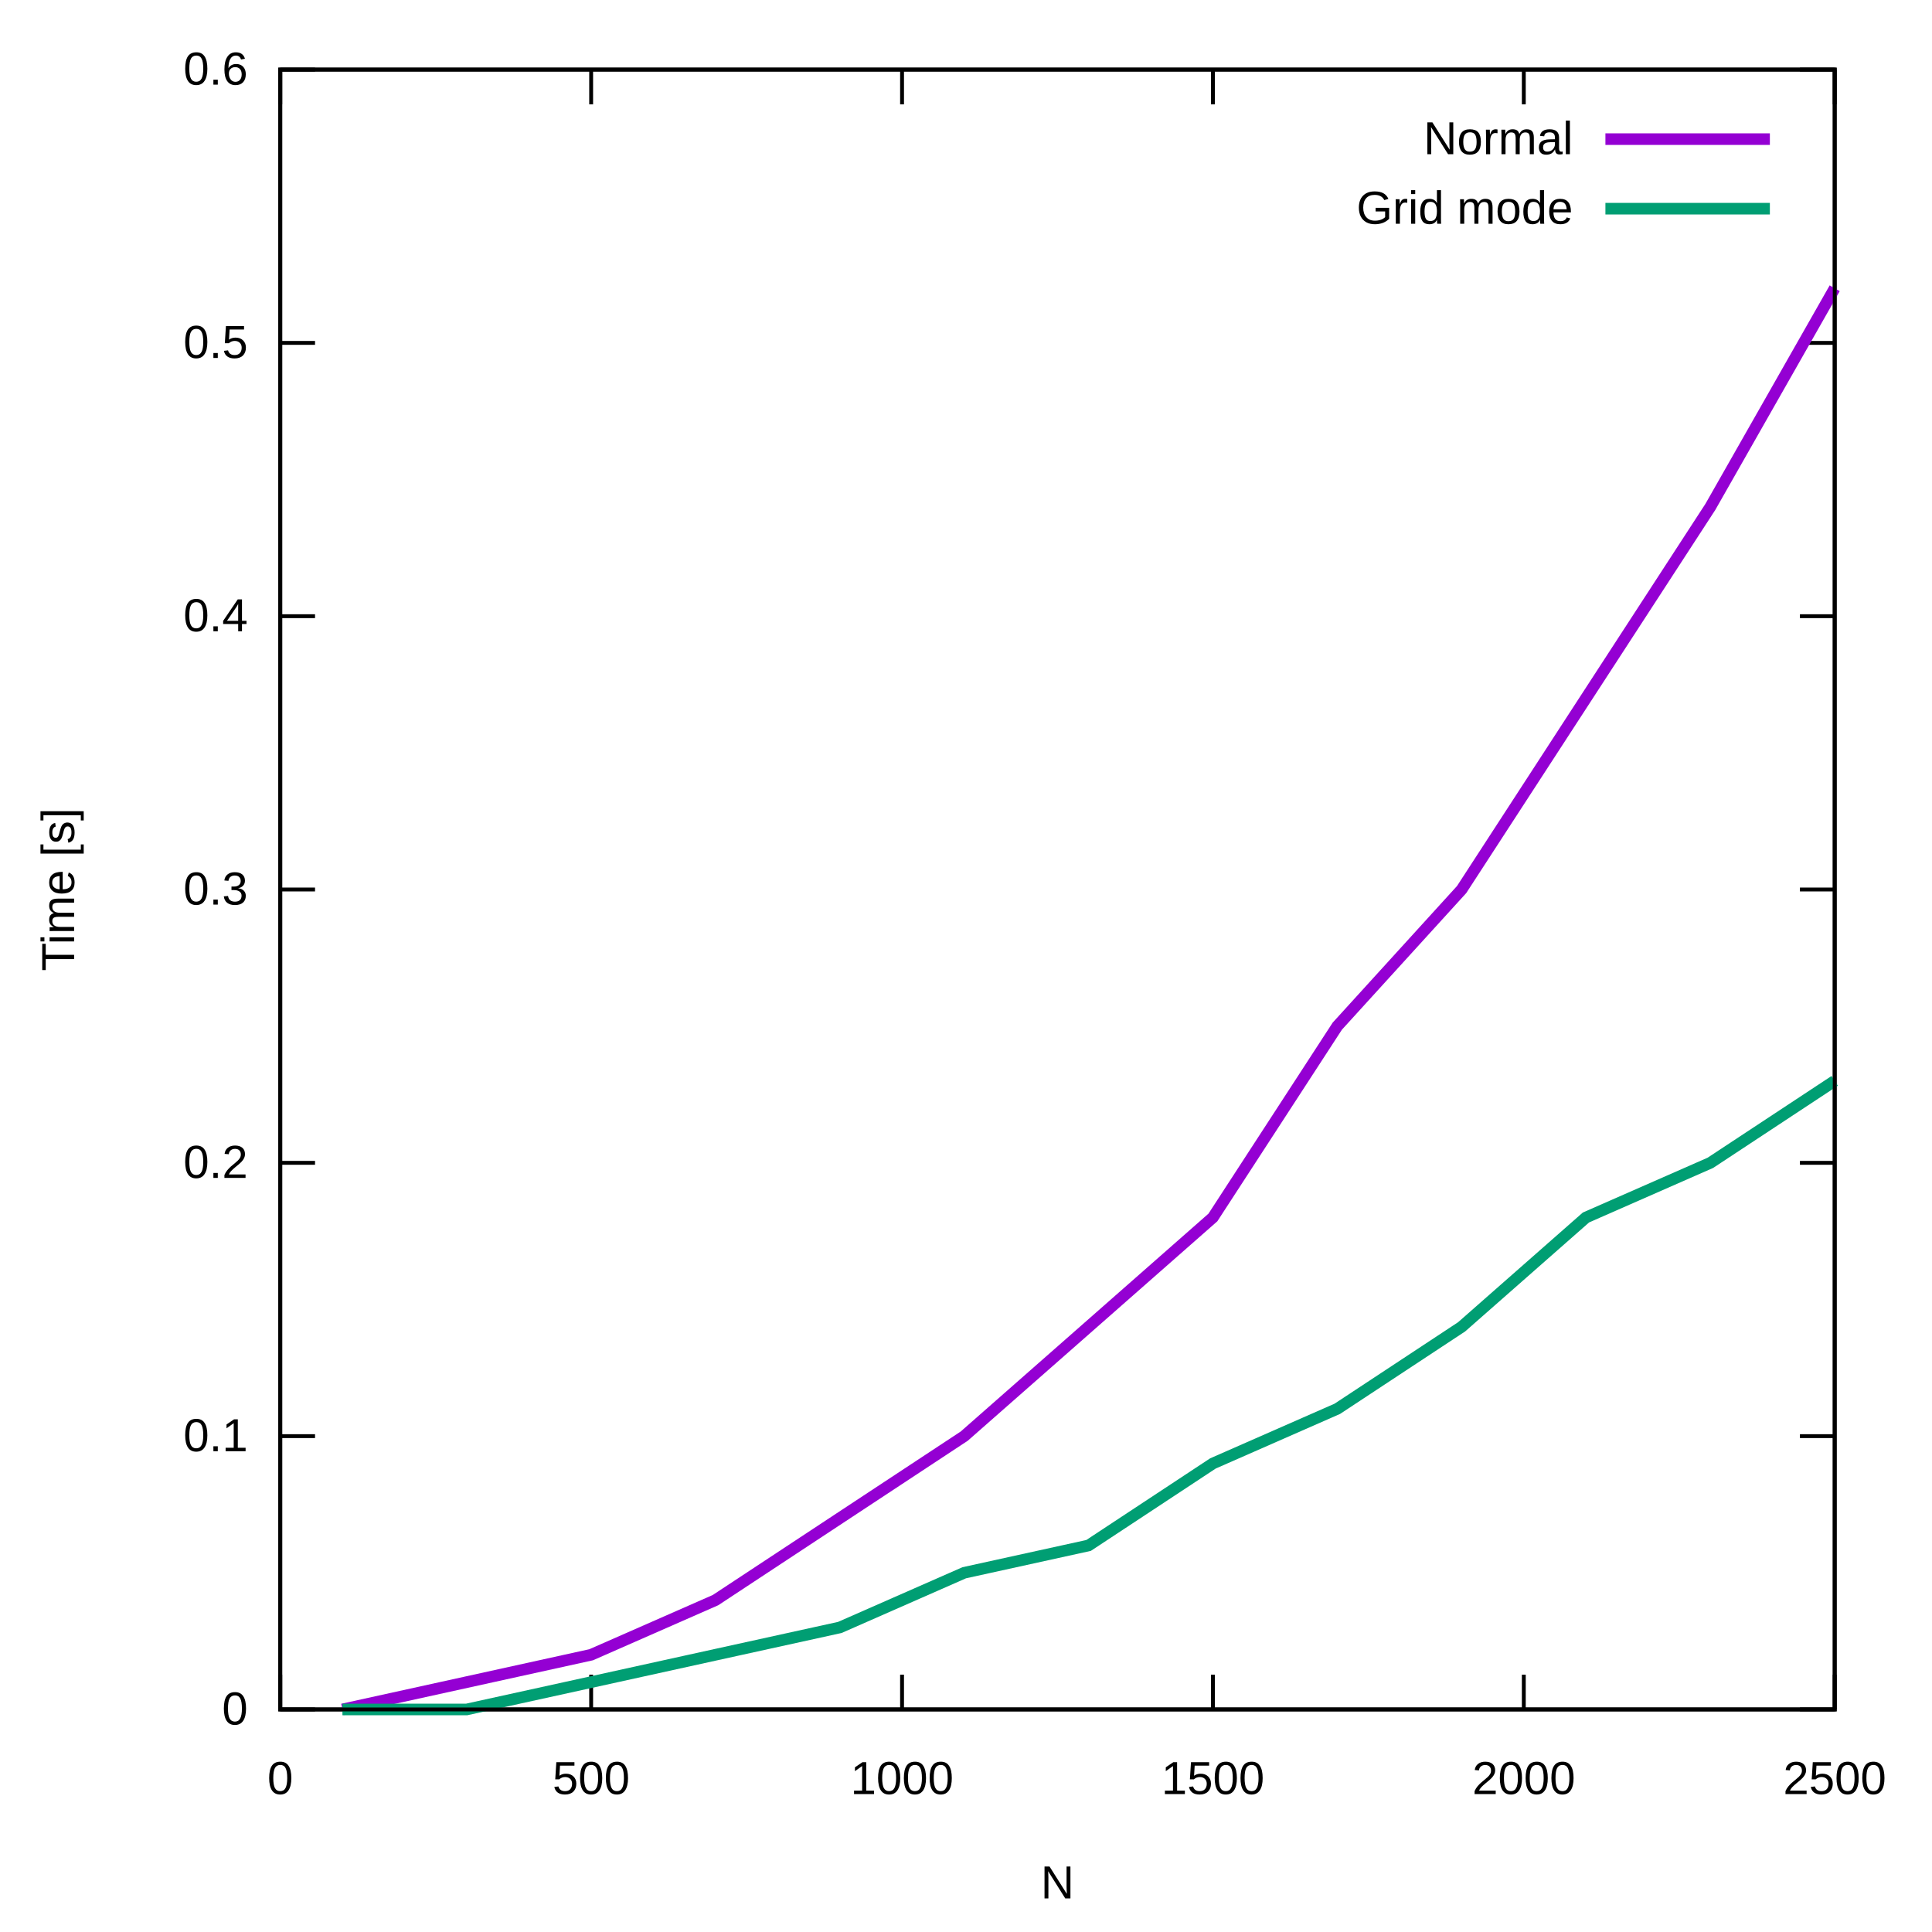
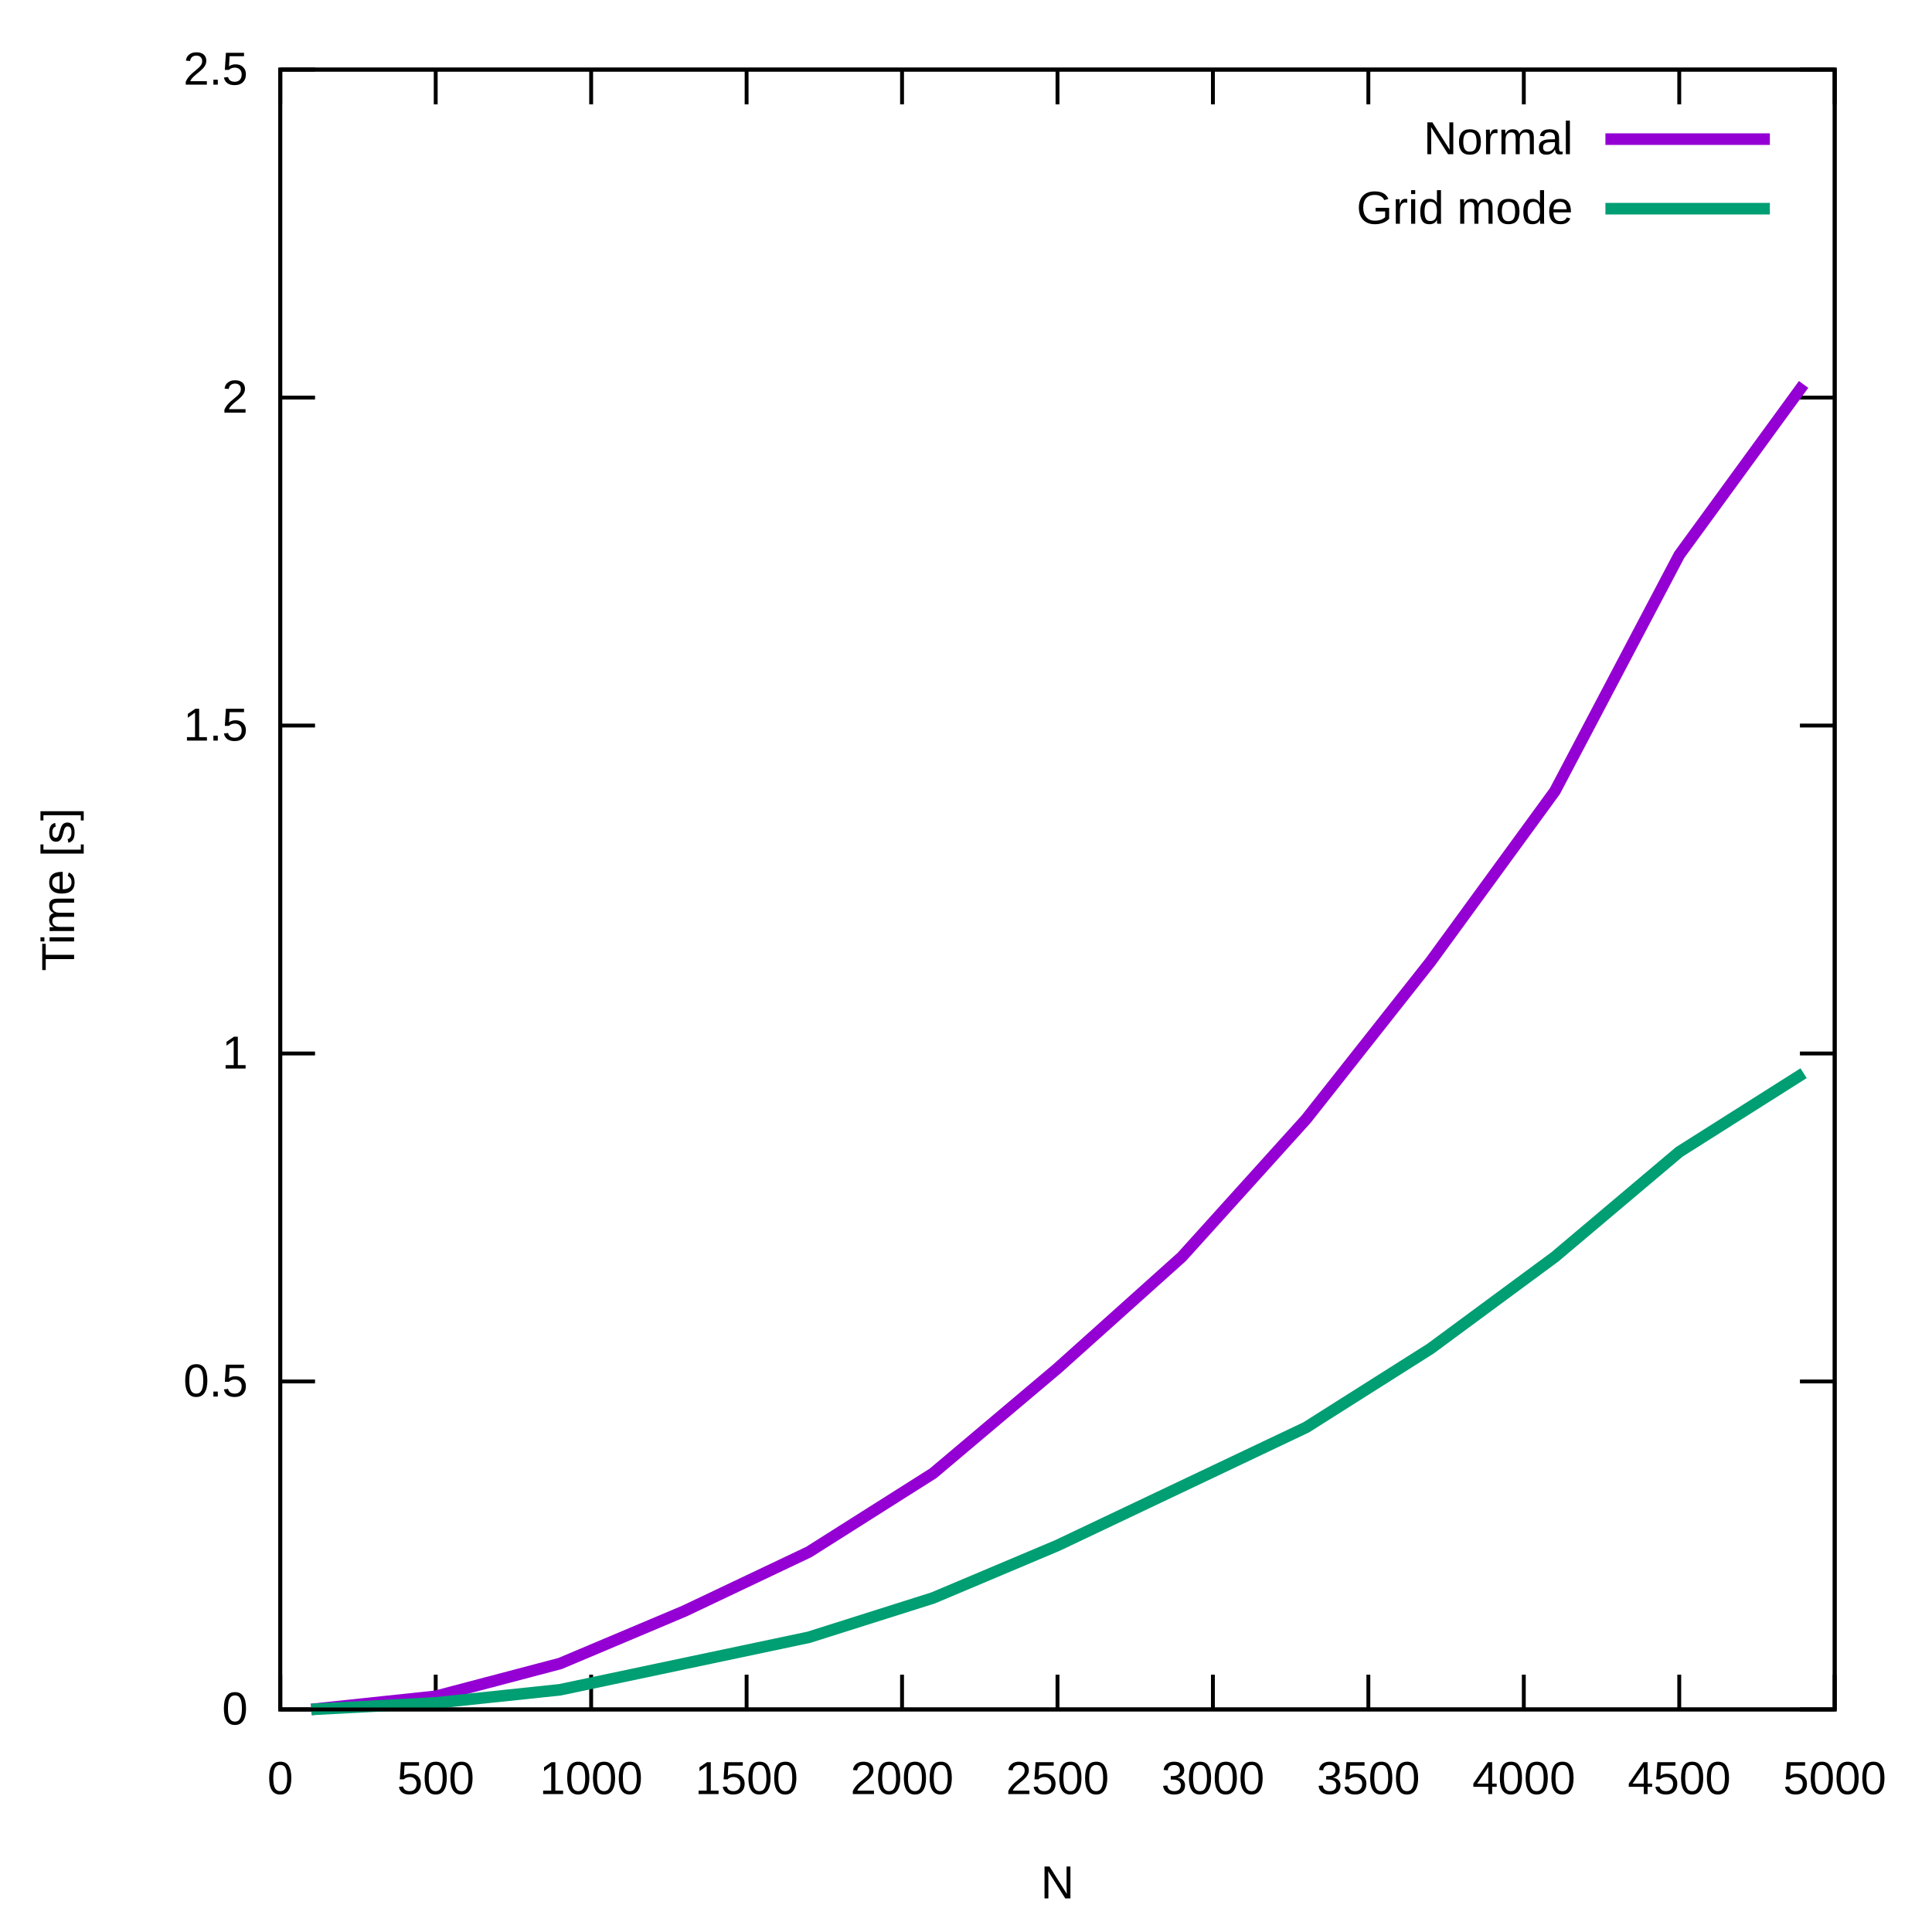
<svg xmlns="http://www.w3.org/2000/svg" xmlns:xlink="http://www.w3.org/1999/xlink" width="500" height="500" viewBox="0 0 500 500">
  <g id="gnuplot_canvas">
    <rect x="0" y="0" width="500" height="500" fill="none" />
    <defs>
      <circle id="gpDot" r="0.5" stroke-width="0.5" stroke="currentColor" />
      <path id="gpPt0" stroke-width="0.222" stroke="currentColor" d="M-1,0 h2 M0,-1 v2" />
      <path id="gpPt1" stroke-width="0.222" stroke="currentColor" d="M-1,-1 L1,1 M1,-1 L-1,1" />
      <path id="gpPt2" stroke-width="0.222" stroke="currentColor" d="M-1,0 L1,0 M0,-1 L0,1 M-1,-1 L1,1 M-1,1 L1,-1" />
      <rect id="gpPt3" stroke-width="0.222" stroke="currentColor" x="-1" y="-1" width="2" height="2" />
      <rect id="gpPt4" stroke-width="0.222" stroke="currentColor" fill="currentColor" x="-1" y="-1" width="2" height="2" />
      <circle id="gpPt5" stroke-width="0.222" stroke="currentColor" cx="0" cy="0" r="1" />
      <use xlink:href="#gpPt5" id="gpPt6" fill="currentColor" stroke="none" />
      <path id="gpPt7" stroke-width="0.222" stroke="currentColor" d="M0,-1.33 L-1.33,0.67 L1.33,0.67 z" />
      <use xlink:href="#gpPt7" id="gpPt8" fill="currentColor" stroke="none" />
      <use xlink:href="#gpPt7" id="gpPt9" stroke="currentColor" transform="rotate(180)" />
      <use xlink:href="#gpPt9" id="gpPt10" fill="currentColor" stroke="none" />
      <use xlink:href="#gpPt3" id="gpPt11" stroke="currentColor" transform="rotate(45)" />
      <use xlink:href="#gpPt11" id="gpPt12" fill="currentColor" stroke="none" />
      <path id="gpPt13" stroke-width="0.222" stroke="currentColor" d="M0,1.330 L1.265,0.411 L0.782,-1.067 L-0.782,-1.076 L-1.265,0.411 z" />
      <use xlink:href="#gpPt13" id="gpPt14" fill="currentColor" stroke="none" />
      <filter id="textbox" filterUnits="objectBoundingBox" x="0" y="0" height="1" width="1">
        <feFlood flood-color="white" flood-opacity="1" result="bgnd" />
        <feComposite in="SourceGraphic" in2="bgnd" operator="atop" />
      </filter>
      <filter id="greybox" filterUnits="objectBoundingBox" x="0" y="0" height="1" width="1">
        <feFlood flood-color="lightgrey" flood-opacity="1" result="grey" />
        <feComposite in="SourceGraphic" in2="grey" operator="atop" />
      </filter>
    </defs>
    <g fill="none" color="white" stroke="currentColor" stroke-width="1.00" stroke-linecap="butt" stroke-linejoin="miter">
</g>
    <g fill="none" color="black" stroke="currentColor" stroke-width="1.00" stroke-linecap="butt" stroke-linejoin="miter">
      <path stroke="black" d="M72.53,442.40 L81.53,442.40 M474.82,442.40 L465.82,442.40  " />
      <g transform="translate(64.14,446.30)" stroke="none" fill="black" font-family="Arial" font-size="12.00" text-anchor="end">
        <text>
          <tspan font-family="Arial"> 0</tspan>
        </text>
      </g>
    </g>
    <g fill="none" color="black" stroke="currentColor" stroke-width="1.00" stroke-linecap="butt" stroke-linejoin="miter">
-       <path stroke="black" d="M72.53,371.67 L81.53,371.67 M474.82,371.67 L465.82,371.67  " />
-       <g transform="translate(64.14,375.57)" stroke="none" fill="black" font-family="Arial" font-size="12.00" text-anchor="end">
-         <text>
-           <tspan font-family="Arial"> 0.1</tspan>
-         </text>
-       </g>
-     </g>
-     <g fill="none" color="black" stroke="currentColor" stroke-width="1.00" stroke-linecap="butt" stroke-linejoin="miter">
-       <path stroke="black" d="M72.53,300.94 L81.53,300.94 M474.82,300.94 L465.82,300.94  " />
-       <g transform="translate(64.14,304.84)" stroke="none" fill="black" font-family="Arial" font-size="12.00" text-anchor="end">
-         <text>
-           <tspan font-family="Arial"> 0.2</tspan>
-         </text>
-       </g>
-     </g>
-     <g fill="none" color="black" stroke="currentColor" stroke-width="1.00" stroke-linecap="butt" stroke-linejoin="miter">
-       <path stroke="black" d="M72.53,230.20 L81.53,230.20 M474.82,230.20 L465.82,230.20  " />
-       <g transform="translate(64.14,234.10)" stroke="none" fill="black" font-family="Arial" font-size="12.00" text-anchor="end">
-         <text>
-           <tspan font-family="Arial"> 0.3</tspan>
-         </text>
-       </g>
-     </g>
-     <g fill="none" color="black" stroke="currentColor" stroke-width="1.00" stroke-linecap="butt" stroke-linejoin="miter">
-       <path stroke="black" d="M72.53,159.47 L81.53,159.47 M474.82,159.47 L465.82,159.47  " />
-       <g transform="translate(64.14,163.37)" stroke="none" fill="black" font-family="Arial" font-size="12.00" text-anchor="end">
-         <text>
-           <tspan font-family="Arial"> 0.4</tspan>
-         </text>
-       </g>
-     </g>
-     <g fill="none" color="black" stroke="currentColor" stroke-width="1.00" stroke-linecap="butt" stroke-linejoin="miter">
-       <path stroke="black" d="M72.53,88.74 L81.53,88.74 M474.82,88.74 L465.82,88.74  " />
-       <g transform="translate(64.14,92.64)" stroke="none" fill="black" font-family="Arial" font-size="12.00" text-anchor="end">
+       <path stroke="black" d="M72.53,357.52 L81.53,357.52 M474.82,357.52 L465.82,357.52  " />
+       <g transform="translate(64.14,361.42)" stroke="none" fill="black" font-family="Arial" font-size="12.00" text-anchor="end">
        <text>
          <tspan font-family="Arial"> 0.5</tspan>
+         </text>
+       </g>
+     </g>
+     <g fill="none" color="black" stroke="currentColor" stroke-width="1.00" stroke-linecap="butt" stroke-linejoin="miter">
+       <path stroke="black" d="M72.53,272.64 L81.53,272.64 M474.82,272.64 L465.82,272.64  " />
+       <g transform="translate(64.14,276.54)" stroke="none" fill="black" font-family="Arial" font-size="12.00" text-anchor="end">
+         <text>
+           <tspan font-family="Arial"> 1</tspan>
+         </text>
+       </g>
+     </g>
+     <g fill="none" color="black" stroke="currentColor" stroke-width="1.00" stroke-linecap="butt" stroke-linejoin="miter">
+       <path stroke="black" d="M72.53,187.77 L81.53,187.77 M474.82,187.77 L465.82,187.77  " />
+       <g transform="translate(64.14,191.67)" stroke="none" fill="black" font-family="Arial" font-size="12.00" text-anchor="end">
+         <text>
+           <tspan font-family="Arial"> 1.5</tspan>
+         </text>
+       </g>
+     </g>
+     <g fill="none" color="black" stroke="currentColor" stroke-width="1.00" stroke-linecap="butt" stroke-linejoin="miter">
+       <path stroke="black" d="M72.53,102.89 L81.53,102.89 M474.82,102.89 L465.82,102.89  " />
+       <g transform="translate(64.14,106.79)" stroke="none" fill="black" font-family="Arial" font-size="12.00" text-anchor="end">
+         <text>
+           <tspan font-family="Arial"> 2</tspan>
        </text>
      </g>
    </g>
    <g fill="none" color="black" stroke="currentColor" stroke-width="1.00" stroke-linecap="butt" stroke-linejoin="miter">
      <path stroke="black" d="M72.53,18.01 L81.53,18.01 M474.82,18.01 L465.82,18.01  " />
      <g transform="translate(64.14,21.91)" stroke="none" fill="black" font-family="Arial" font-size="12.00" text-anchor="end">
        <text>
-           <tspan font-family="Arial"> 0.6</tspan>
+           <tspan font-family="Arial"> 2.5</tspan>
        </text>
      </g>
    </g>
    <g fill="none" color="black" stroke="currentColor" stroke-width="1.00" stroke-linecap="butt" stroke-linejoin="miter">
      <path stroke="black" d="M72.53,442.40 L72.53,433.40 M72.53,18.01 L72.53,27.01  " />
      <g transform="translate(72.53,464.30)" stroke="none" fill="black" font-family="Arial" font-size="12.00" text-anchor="middle">
        <text>
          <tspan font-family="Arial"> 0</tspan>
        </text>
      </g>
    </g>
    <g fill="none" color="black" stroke="currentColor" stroke-width="1.00" stroke-linecap="butt" stroke-linejoin="miter">
+       <path stroke="black" d="M112.76,442.40 L112.76,433.40 M112.76,18.01 L112.76,27.01  " />
+       <g transform="translate(112.76,464.30)" stroke="none" fill="black" font-family="Arial" font-size="12.00" text-anchor="middle">
+         <text>
+           <tspan font-family="Arial"> 500</tspan>
+         </text>
+       </g>
+     </g>
+     <g fill="none" color="black" stroke="currentColor" stroke-width="1.00" stroke-linecap="butt" stroke-linejoin="miter">
      <path stroke="black" d="M152.99,442.40 L152.99,433.40 M152.99,18.01 L152.99,27.01  " />
      <g transform="translate(152.99,464.30)" stroke="none" fill="black" font-family="Arial" font-size="12.00" text-anchor="middle">
        <text>
-           <tspan font-family="Arial"> 500</tspan>
+           <tspan font-family="Arial"> 1000</tspan>
+         </text>
+       </g>
+     </g>
+     <g fill="none" color="black" stroke="currentColor" stroke-width="1.00" stroke-linecap="butt" stroke-linejoin="miter">
+       <path stroke="black" d="M193.22,442.40 L193.22,433.40 M193.22,18.01 L193.22,27.01  " />
+       <g transform="translate(193.22,464.30)" stroke="none" fill="black" font-family="Arial" font-size="12.00" text-anchor="middle">
+         <text>
+           <tspan font-family="Arial"> 1500</tspan>
        </text>
      </g>
    </g>
    <g fill="none" color="black" stroke="currentColor" stroke-width="1.00" stroke-linecap="butt" stroke-linejoin="miter">
      <path stroke="black" d="M233.45,442.40 L233.45,433.40 M233.45,18.01 L233.45,27.01  " />
      <g transform="translate(233.45,464.30)" stroke="none" fill="black" font-family="Arial" font-size="12.00" text-anchor="middle">
        <text>
-           <tspan font-family="Arial"> 1000</tspan>
+           <tspan font-family="Arial"> 2000</tspan>
+         </text>
+       </g>
+     </g>
+     <g fill="none" color="black" stroke="currentColor" stroke-width="1.00" stroke-linecap="butt" stroke-linejoin="miter">
+       <path stroke="black" d="M273.68,442.40 L273.68,433.40 M273.68,18.01 L273.68,27.01  " />
+       <g transform="translate(273.68,464.30)" stroke="none" fill="black" font-family="Arial" font-size="12.00" text-anchor="middle">
+         <text>
+           <tspan font-family="Arial"> 2500</tspan>
        </text>
      </g>
    </g>
    <g fill="none" color="black" stroke="currentColor" stroke-width="1.00" stroke-linecap="butt" stroke-linejoin="miter">
      <path stroke="black" d="M313.90,442.40 L313.90,433.40 M313.90,18.01 L313.90,27.01  " />
      <g transform="translate(313.90,464.30)" stroke="none" fill="black" font-family="Arial" font-size="12.00" text-anchor="middle">
        <text>
-           <tspan font-family="Arial"> 1500</tspan>
+           <tspan font-family="Arial"> 3000</tspan>
+         </text>
+       </g>
+     </g>
+     <g fill="none" color="black" stroke="currentColor" stroke-width="1.00" stroke-linecap="butt" stroke-linejoin="miter">
+       <path stroke="black" d="M354.13,442.40 L354.13,433.40 M354.13,18.01 L354.13,27.01  " />
+       <g transform="translate(354.13,464.30)" stroke="none" fill="black" font-family="Arial" font-size="12.00" text-anchor="middle">
+         <text>
+           <tspan font-family="Arial"> 3500</tspan>
        </text>
      </g>
    </g>
    <g fill="none" color="black" stroke="currentColor" stroke-width="1.00" stroke-linecap="butt" stroke-linejoin="miter">
      <path stroke="black" d="M394.36,442.40 L394.36,433.40 M394.36,18.01 L394.36,27.01  " />
      <g transform="translate(394.36,464.30)" stroke="none" fill="black" font-family="Arial" font-size="12.00" text-anchor="middle">
        <text>
-           <tspan font-family="Arial"> 2000</tspan>
+           <tspan font-family="Arial"> 4000</tspan>
+         </text>
+       </g>
+     </g>
+     <g fill="none" color="black" stroke="currentColor" stroke-width="1.00" stroke-linecap="butt" stroke-linejoin="miter">
+       <path stroke="black" d="M434.59,442.40 L434.59,433.40 M434.59,18.01 L434.59,27.01  " />
+       <g transform="translate(434.59,464.30)" stroke="none" fill="black" font-family="Arial" font-size="12.00" text-anchor="middle">
+         <text>
+           <tspan font-family="Arial"> 4500</tspan>
        </text>
      </g>
    </g>
    <g fill="none" color="black" stroke="currentColor" stroke-width="1.00" stroke-linecap="butt" stroke-linejoin="miter">
      <path stroke="black" d="M474.82,442.40 L474.82,433.40 M474.82,18.01 L474.82,27.01  " />
      <g transform="translate(474.82,464.30)" stroke="none" fill="black" font-family="Arial" font-size="12.00" text-anchor="middle">
        <text>
-           <tspan font-family="Arial"> 2500</tspan>
+           <tspan font-family="Arial"> 5000</tspan>
        </text>
      </g>
    </g>
    <g fill="none" color="black" stroke="currentColor" stroke-width="1.00" stroke-linecap="butt" stroke-linejoin="miter">
</g>
    <g fill="none" color="black" stroke="currentColor" stroke-width="1.00" stroke-linecap="butt" stroke-linejoin="miter">
      <path stroke="black" d="M72.53,18.01 L72.53,442.40 L474.82,442.40 L474.82,18.01 L72.53,18.01 Z  " />
    </g>
    <g fill="none" color="black" stroke="currentColor" stroke-width="1.00" stroke-linecap="butt" stroke-linejoin="miter">
</g>
    <g id="gnuplot_plot_1">
      <g fill="none" color="white" stroke="black" stroke-width="3.00" stroke-linecap="butt" stroke-linejoin="miter">
</g>
      <g fill="none" color="black" stroke="currentColor" stroke-width="3.00" stroke-linecap="butt" stroke-linejoin="miter">
        <g transform="translate(407.09,39.91)" stroke="none" fill="black" font-family="Arial" font-size="12.00" text-anchor="end">
          <text>
            <tspan font-family="Arial">Normal</tspan>
          </text>
        </g>
      </g>
      <g fill="none" color="black" stroke="currentColor" stroke-width="3.00" stroke-linecap="butt" stroke-linejoin="miter">
-         <path stroke="rgb(148,   0, 211)" d="M415.48,36.01 L458.04,36.01 M88.62,442.40 L120.80,435.33 L152.99,428.25 L185.17,414.11 L217.35,392.89 L249.54,371.67   L281.72,343.38 L313.90,315.08 L346.09,265.57 L378.27,230.21 L410.45,180.69 L442.64,131.18 L474.82,74.60  " />
+         <path stroke="rgb(148,   0, 211)" d="M415.48,36.01 L458.04,36.01 M80.58,442.40 L112.76,439.00 L144.94,430.52 L177.13,416.94 L209.31,401.66 L241.49,381.29   L273.68,354.13 L305.86,325.27 L338.04,289.62 L370.22,248.88 L402.41,204.74 L434.59,143.63 L466.77,99.49  " />
      </g>
    </g>
    <g id="gnuplot_plot_2">
      <g fill="none" color="black" stroke="currentColor" stroke-width="3.00" stroke-linecap="butt" stroke-linejoin="miter">
        <g transform="translate(407.09,57.91)" stroke="none" fill="black" font-family="Arial" font-size="12.00" text-anchor="end">
          <text>
            <tspan font-family="Arial">Grid mode</tspan>
          </text>
        </g>
      </g>
      <g fill="none" color="black" stroke="currentColor" stroke-width="3.00" stroke-linecap="butt" stroke-linejoin="miter">
-         <path stroke="rgb(  0, 158, 115)" d="M415.48,54.01 L458.04,54.01 M88.62,442.40 L120.80,442.40 L152.99,435.33 L185.17,428.25 L217.35,421.18 L249.54,407.03   L281.72,399.96 L313.90,378.74 L346.09,364.60 L378.27,343.38 L410.45,315.08 L442.64,300.94 L474.82,279.72  " />
+         <path stroke="rgb(  0, 158, 115)" d="M415.48,54.01 L458.04,54.01 M80.58,442.40 L112.76,440.70 L144.94,437.31 L177.13,430.52 L209.31,423.73 L241.49,413.54   L273.68,399.96 L305.86,384.68 L338.04,369.40 L370.22,349.03 L402.41,325.27 L434.59,298.11 L466.77,277.74  " />
      </g>
    </g>
    <g fill="none" color="white" stroke="rgb(  0, 158, 115)" stroke-width="2.00" stroke-linecap="butt" stroke-linejoin="miter">
</g>
    <g fill="none" color="black" stroke="currentColor" stroke-width="2.00" stroke-linecap="butt" stroke-linejoin="miter">
</g>
    <g fill="none" color="black" stroke="black" stroke-width="1.00" stroke-linecap="butt" stroke-linejoin="miter">
</g>
    <g fill="none" color="black" stroke="currentColor" stroke-width="1.00" stroke-linecap="butt" stroke-linejoin="miter">
      <path stroke="black" d="M72.53,18.01 L72.53,442.40 L474.82,442.40 L474.82,18.01 L72.53,18.01 Z  " />
      <g transform="translate(19.18,230.21) rotate(270.00)" stroke="none" fill="black" font-family="Arial" font-size="12.00" text-anchor="middle">
        <text>
          <tspan font-family="Arial">Time [s]</tspan>
        </text>
      </g>
    </g>
    <g fill="none" color="black" stroke="currentColor" stroke-width="1.00" stroke-linecap="butt" stroke-linejoin="miter">
      <g transform="translate(273.67,491.30)" stroke="none" fill="black" font-family="Arial" font-size="12.00" text-anchor="middle">
        <text>
          <tspan font-family="Arial">N</tspan>
        </text>
      </g>
    </g>
    <g fill="none" color="black" stroke="currentColor" stroke-width="1.00" stroke-linecap="butt" stroke-linejoin="miter">
</g>
    <g fill="none" color="black" stroke="currentColor" stroke-width="1.00" stroke-linecap="butt" stroke-linejoin="miter">
</g>
  </g>
</svg>
